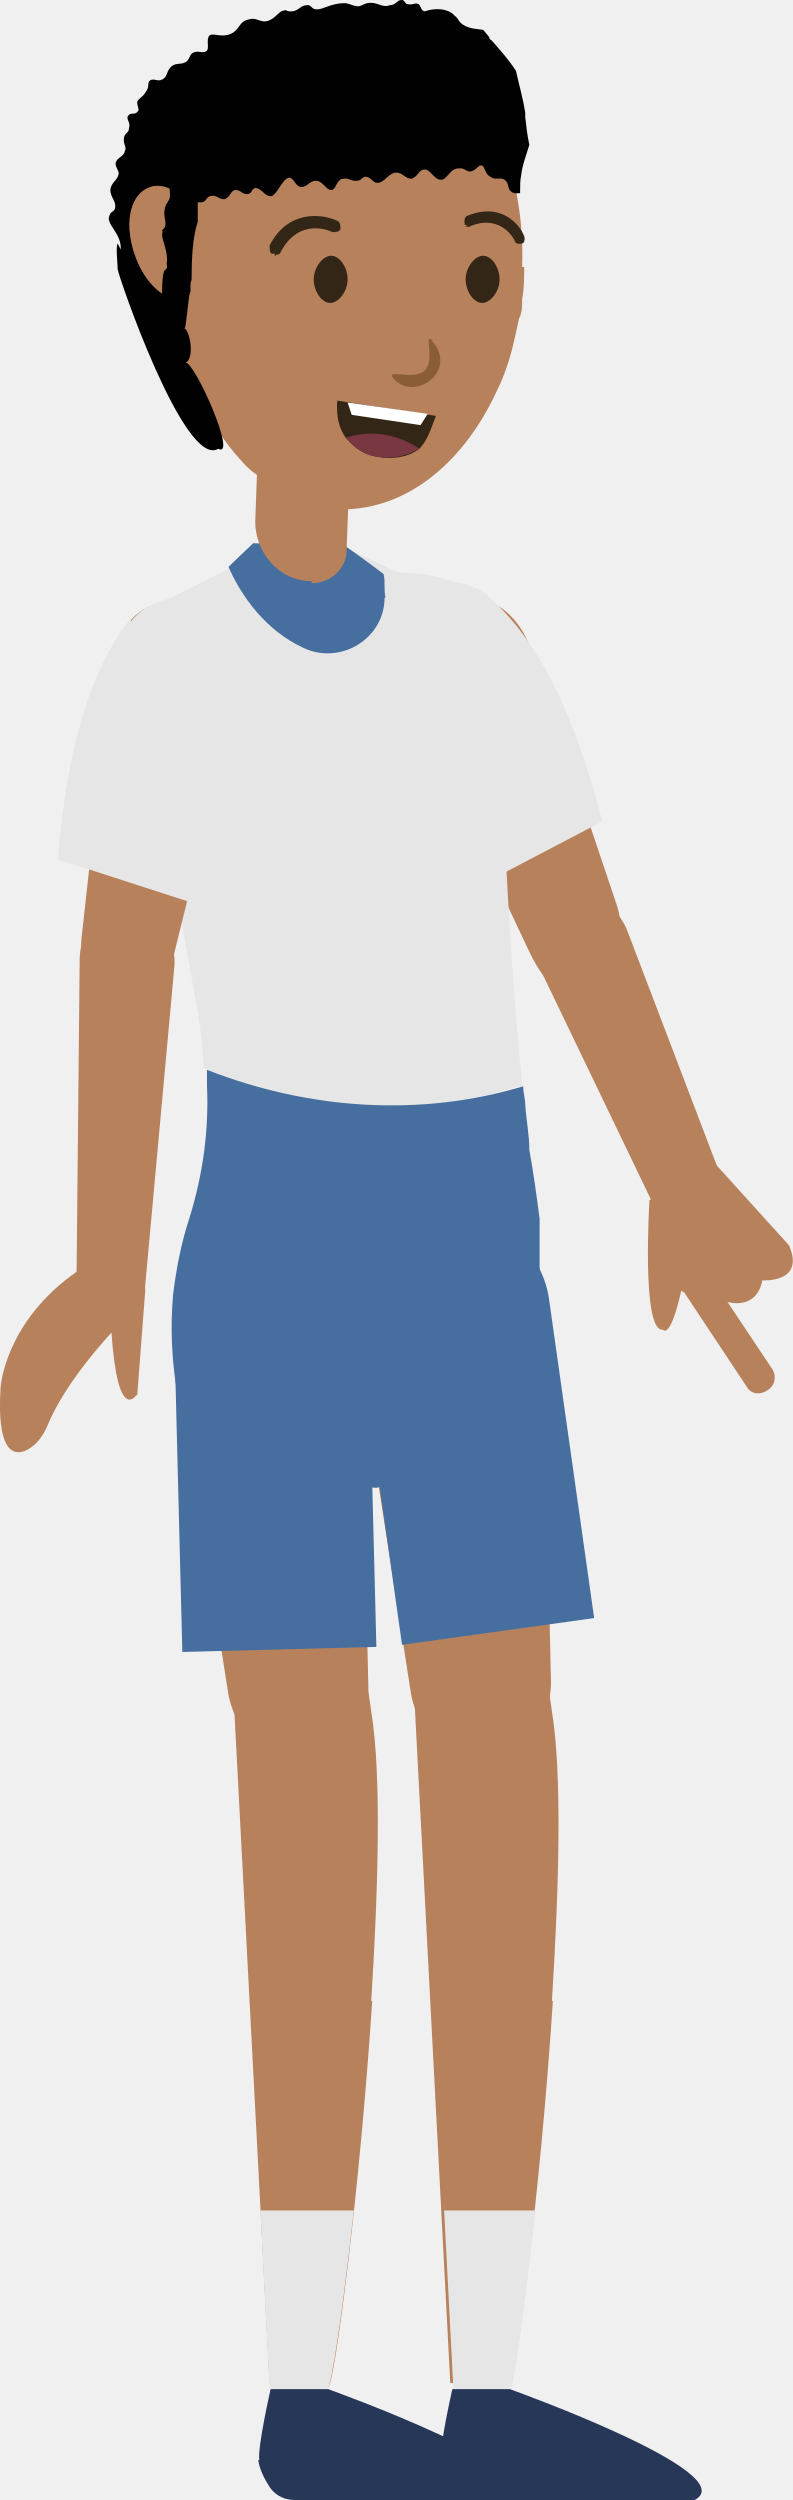
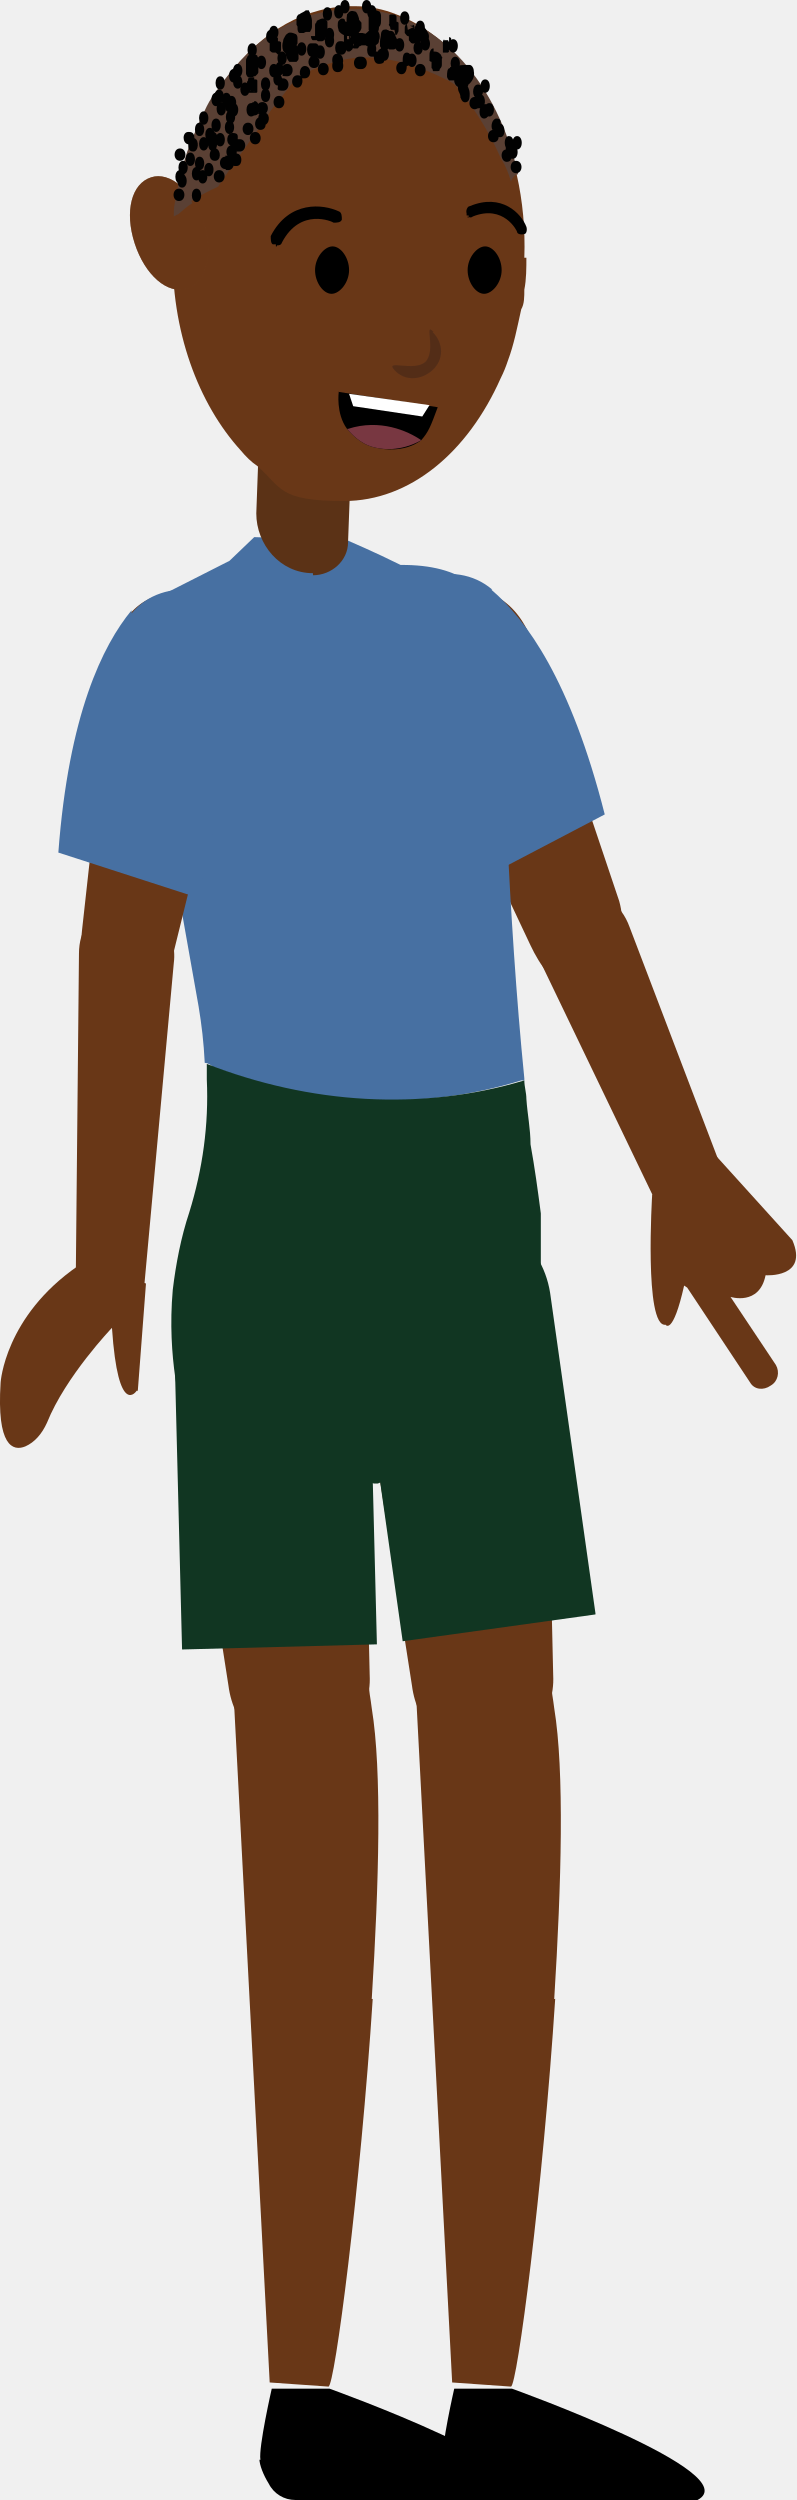
- <svg xmlns="http://www.w3.org/2000/svg" id="Ebene_2" data-name="Ebene 2" viewBox="0 0 77.23 243.51">
+ <svg xmlns="http://www.w3.org/2000/svg" id="Ebene_2" data-name="Ebene 2" viewBox="0 0 77.23 242.5">
  <defs>
    <style>
      .cls-1 {
        fill: #010101;
      }

      .cls-2 {
-         fill: #e7e6e6;
+         fill: #fff;
      }

      .cls-3 {
-         fill: #fff;
+         fill: #113622;
      }

      .cls-4 {
-         fill: #466fa0;
-       }
- 
-       .cls-5 {
-         fill: #603914;
-       }
- 
-       .cls-5, .cls-6 {
+         fill: #3e2318;
+       }
+ 
+       .cls-4, .cls-5 {
        isolation: isolate;
        opacity: .5;
      }

-       .cls-7 {
-         fill: #332616;
+       .cls-6 {
+         fill: #5a4034;
+       }
+ 
+       .cls-7, .cls-5 {
+         fill: #693717;
      }

      .cls-8 {
-         fill: #273758;
-       }
- 
-       .cls-6, .cls-9 {
-         fill: #b7815b;
+         fill: #4770a2;
+       }
+ 
+       .cls-9 {
+         fill: #5b3216;
      }

      .cls-10 {
        fill: #783741;
      }
    </style>
  </defs>
  <g id="Ebene_1-2" data-name="Ebene 1">
    <g id="swahili-boy-right-yay">
      <g>
-         <path class="cls-9" d="M66.66,125.91l6.1,9.2c.4.7,1.3.8,2,.3h0c.7-.4.9-1.3.5-2l-4.4-6.6s2.8.9,3.4-2.1c0,0,4.2.3,2.6-3.4l-7.6-8.4-6,4s-.8,12.9,1.3,12.6c0,0,.7,1.1,1.8-3.8h0l.3.2h0Z" />
-         <path class="cls-9" d="M52.56,90.31h0c-.4,1.5-.4,3.2.3,4.6l13.8,28.7,5.4-4.2-10.9-28.6c-1.6-4.4-7.1-4.7-8.5-.6h0l-.1.1Z" />
-         <path class="cls-9" d="M55.76,96.61h0c3.4,0,5.5-4.3,4.4-8.2l-8.4-25c-1.3-4-4.7-6.1-7.8-4.7h0c-3.5,1.5-5.2,6.9-3.2,11.1l10.8,22.9c.9,1.9,2.3,4,4,4h.2v-.1Z" />
-         <path class="cls-2" d="M47.66,58.21c3.4,2.9,7.7,8.8,11,21.8l-12.6,6.6-1.8-5c-4.3-7.6-7.6-14.6-7.1-19.7.6-4.8,6.9-6.9,10.6-3.7h-.1Z" />
-       </g>
-       <path class="cls-2" d="M50.86,105.61c-.8-8-1.3-16.1-1.7-24.1l-.4-9.1c-.3-6.2,2.3-16.7-9.9-16.6-2.4-1.2-5.2-2.4-5.2-2.4l-9-.3-2.4,2.3-6.7,3.4c-2.4,2.3-2.1,7.2-1.5,10.5l5.2,29.3c.3,1.8.5,3.5.6,5.5.3,0,.6.2.8.4,10.1,3.8,20.1,4.3,29.9,1.3h.3v-.2h0Z" />
-       <g>
-         <g>
-           <path class="cls-9" d="M36.26,194.81c-1.2,18.5-3.7,37.7-4.3,37.7l-5.7-.4-2-38.1-1.5-28.6v-1.2c0-.4,0-.8.2-1.2.7-3,3.5-5.2,6.8-5s6,2.9,6.1,6.1c0,.9.2,1.7.3,2.6,1,6.1.7,17,0,28.2h.1v-.1Z" />
-           <path class="cls-2" d="M34.46,215.31c-1.1,10-2.2,17.4-2.6,17.4h-5.6l-.9-17.4h9.2-.1Z" />
-         </g>
-         <path class="cls-8" d="M25.16,239.51c0,.6.4,1.6.9,2.4.5,1,1.5,1.6,2.6,1.6h21.3c4.9-2.6-18-10.8-18-10.8h-5.6s-1.3,5.7-1.1,6.9h-.2.1v-.1Z" />
-         <g>
-           <path class="cls-9" d="M29.46,170.91h0c3.8-.4,6.6-3.5,6.4-7.4l-.8-34.9c-.7-5-5.2-8.5-10.3-7.8h0c-5,.7-8.5,5.2-7.8,10.3l5.2,33.4c.5,3.9,3.4,6.8,7.2,6.4h.1Z" />
-           <path class="cls-4" d="M36.76,160.41l-19,.5-.8-31.6c0-5,3.9-9.2,9-9.4h.5c5,0,9.3,3.9,9.4,8.9l.8,31.6h.1Z" />
-         </g>
-       </g>
-       <g>
-         <g>
-           <path class="cls-9" d="M53.86,194.81c-1.2,18.5-3.7,37.7-4.3,37.7l-5.7-.4-2-38.1-1.5-28.6v-1.2c0-.4,0-.8.2-1.2.7-3,3.5-5.2,6.8-5s6,2.9,6.1,6.1c0,.9.2,1.7.3,2.6,1,6.1.7,17,0,28.2h.1v-.1Z" />
-           <path class="cls-2" d="M52.16,215.31c-1.1,10-2.2,17.4-2.4,17.4h-5.6l-.9-17.4h9.1-.2Z" />
-         </g>
-         <path class="cls-8" d="M42.86,239.51c0,.6.4,1.6.9,2.4.5,1,1.5,1.6,2.6,1.6h21.3c4.9-2.6-18-10.8-18-10.8h-5.6s-1.3,5.7-1.1,6.9h-.2.1v-.1Z" />
-         <g>
-           <path class="cls-9" d="M47.26,170.91h0c3.8-.4,6.6-3.5,6.4-7.4l-.8-34.9c-.7-5-5.2-8.5-10.3-7.8h0c-5,.7-8.5,5.2-7.8,10.3l5.2,33.4c.5,3.9,3.4,6.8,7.2,6.4h.1Z" />
-           <path class="cls-4" d="M57.86,157.61l-18.7,2.6-4.4-31.1c-.7-5.1,2.9-9.9,8-10.7h0c5.1-.7,9.9,2.9,10.7,8l4.4,31.1h0v.1Z" />
-         </g>
-       </g>
-       <path class="cls-4" d="M52.56,132.71v-4c0-.8,0,0,0-.2v-9.8c-.3-2.3-.6-4.5-1-6.7,0-1.5-.3-2.9-.4-4.4,0-.6-.2-1.2-.2-1.8-10,3-20.8,2.3-30.8-1.6v1.5c.2,4.4-.4,8.7-1.7,12.9-.8,2.4-1.3,5-1.6,7.5-.6,6.7.9,11.8.9,11.8h0l17.7,6.7.9.3h.4l15.8-6.6c0-1.5.2-2.9.3-4.3v-1.3h-.7.3-.2.3Z" />
-       <g>
-         <path class="cls-9" d="M15.66,90.01h0c1,1.1,1.5,2.9,1.3,4.4l-2.9,31.7-6.6-2.1.3-30.5c0-4.6,4.9-6.8,7.7-3.4h.2v-.1Z" />
-         <path class="cls-9" d="M13.76,98.41h0c-3.3.7-6.3-2.9-5.8-7.2l2.9-26.2c.3-4.1,3.3-6.9,6.6-6.3h0c3.9.7,6.4,5.6,5.4,10.3l-6.1,24.7c-.5,2.2-1.5,4.5-3.3,4.7h.3Z" />
-         <path class="cls-2" d="M12.76,60.21c-2.8,3.4-6.1,10.1-7.1,23.5l13.6,4.4,1-5.2c2.9-8.2,5-15.7,3.5-20.6-1.3-4.5-7.9-5.6-11-1.8h0v-.2h0v-.1Z" />
-         <path class="cls-9" d="M13.36,136.01l.8-10.5-6.6-2.1v.4C.46,128.71.06,135.11.06,135.11c-.4,6.2,1.2,6.7,2.4,6.2.9-.4,1.6-1.2,2.1-2.3,1.8-4.5,6.3-9.2,6.3-9.2.6,8.9,2.4,6.1,2.4,6.1h.1v.1Z" />
-       </g>
-       <path class="cls-4" d="M37.46,58.21c0,4-4.3,6.6-7.9,4.9-3.7-1.7-6.1-5.1-7.3-7.9l2.4-2.3,9,.3s1.6,1.1,3.7,2.7c.2.8,0,1.6.2,2.3h-.1Z" />
-       <g>
-         <path class="cls-9" d="M30.36,56.61h0c-3.2,0-5.5-2.8-5.5-5.8l.4-10.9,9,.3-.5,13.4c0,1.8-1.6,3.2-3.4,3.2h0v-.2Z" />
-         <path class="cls-9" d="M51.06,25.91c0,1.1,0,2.2-.2,3.2,0,.7,0,1.4-.3,1.9-.4,1.8-.7,3.4-1.3,5-.2.6-.4,1.1-.7,1.7-3.2,7.2-8.8,11.9-15.2,11.9s-6-1.3-8.4-3.4c-.6-.4-1.1-.9-1.6-1.5-4.1-4.5-6.8-11.6-6.6-19.6.4-13.3,8.2-23.7,17.7-23.5,1.3,0,2.8.3,4,.8,7.4,2.8,12.8,12.4,12.4,23.6h.2v-.1Z" />
-         <g>
-           <path class="cls-7" d="M26.86,24.81c.2,0,.4,0,.5-.3,1.8-3.4,4.9-2,5-1.9.3,0,.7,0,.8-.3,0-.3,0-.7-.3-.8-1.5-.7-4.8-1.1-6.6,2.4,0,.3,0,.7.2.8h.3v.2h.1v-.1Z" />
-           <path class="cls-7" d="M45.36,22.01s.3.2.5,0c3-1.2,4.3,1.4,4.3,1.5,0,.2.4.3.7.2.2,0,.3-.4.2-.7-.5-1.3-2.4-3.3-5.5-2-.2,0-.4.4-.3.7v.2h.2v.2h-.1v-.1Z" />
-           <path class="cls-7" d="M30.56,27.21c0,1.2.8,2.3,1.6,2.3s1.7-1.1,1.7-2.3-.8-2.3-1.6-2.3-1.7,1.1-1.7,2.3Z" />
-           <path class="cls-7" d="M45.36,27.21c0,1.2.8,2.3,1.6,2.3s1.7-1.1,1.7-2.3-.8-2.3-1.6-2.3-1.7,1.1-1.7,2.3Z" />
+         <path class="cls-7" d="M66.66,124.9l6.1,9.2c.4.7,1.3.8,2,.3h0c.7-.4.9-1.3.5-2l-4.4-6.6s2.8.9,3.4-2.1c0,0,4.2.3,2.6-3.4l-7.6-8.4-6,4s-.8,12.9,1.3,12.6c0,0,.7,1.1,1.8-3.8h0l.3.2h0Z" />
+         <path class="cls-7" d="M52.46,89.4h0c-.4,1.5-.4,3.2.3,4.6l13.8,28.7,5.4-4.2-10.9-28.6c-1.6-4.4-7.1-4.7-8.5-.6h-.1v.1Z" />
+         <path class="cls-7" d="M55.66,95.6h0c3.4,0,5.5-4.3,4.4-8.2l-8.4-25c-1.3-4-4.7-6.1-7.8-4.7h0c-3.5,1.5-5.2,6.9-3.2,11.1l10.8,22.9c.9,1.9,2.3,4,4,4h.2v-.1Z" />
+         <path class="cls-8" d="M47.66,57.2c3.4,2.9,7.7,8.8,11,21.8l-12.6,6.6-1.8-5c-4.3-7.6-7.6-14.6-7.1-19.7.6-4.8,6.9-6.9,10.6-3.7h-.1Z" />
+       </g>
+       <path class="cls-8" d="M50.86,104.6c-.8-8-1.3-16.1-1.7-24.1l-.4-9.1c-.3-6.2,2.3-16.7-9.9-16.6-2.4-1.2-5.2-2.4-5.2-2.4l-9-.3-2.4,2.3-6.7,3.4c-2.4,2.3-2.1,7.2-1.5,10.5l5.2,29.3c.3,1.8.5,3.5.6,5.5.3,0,.6.2.8.4,10.1,3.8,20.1,4.3,29.9,1.3h.3v-.2h0Z" />
+       <g>
+         <path class="cls-7" d="M36.16,193.8c-1.2,18.5-3.7,37.7-4.3,37.7l-5.7-.4-2-38.1-1.5-28.6v-1.2c0-.4,0-.8.2-1.2.7-3,3.5-5.2,6.8-5s6,2.9,6.1,6.1c0,.9.2,1.7.3,2.6,1,6.1.7,17,0,28.2h.1v-.1Z" />
+         <path d="M25.16,238.5c0,.6.4,1.6.9,2.4.5,1,1.5,1.6,2.6,1.6h21.3c4.9-2.6-18-10.8-18-10.8h-5.6s-1.3,5.7-1.1,6.9h-.2.1v-.1Z" />
+         <g>
+           <path class="cls-7" d="M29.46,169.9h0c3.8-.4,6.6-3.5,6.4-7.4l-.8-34.9c-.7-5-5.2-8.5-10.3-7.8h0c-5,.7-8.5,5.2-7.8,10.3l5.2,33.4c.5,3.9,3.4,6.8,7.2,6.4h.1Z" />
+           <path class="cls-3" d="M36.66,159.5l-19,.5-.8-31.6c0-5,3.9-9.2,9-9.4h.5c5,0,9.3,3.9,9.4,8.9l.8,31.6h.1Z" />
+         </g>
+       </g>
+       <g>
+         <path class="cls-7" d="M53.86,193.8c-1.2,18.5-3.7,37.7-4.3,37.7l-5.7-.4-2-38.1-1.5-28.6v-1.2c0-.4,0-.8.2-1.2.7-3,3.5-5.2,6.8-5s6,2.9,6.1,6.1c0,.9.2,1.7.3,2.6,1,6.1.7,17,0,28.2h.1v-.1Z" />
+         <path d="M42.86,238.5c0,.6.4,1.6.9,2.4.5,1,1.5,1.6,2.6,1.6h21.3c4.9-2.6-18-10.8-18-10.8h-5.6s-1.3,5.7-1.1,6.9h-.2.1v-.1Z" />
+         <g>
+           <path class="cls-7" d="M47.26,169.9h0c3.8-.4,6.6-3.5,6.4-7.4l-.8-34.9c-.7-5-5.2-8.5-10.3-7.8h0c-5,.7-8.5,5.2-7.8,10.3l5.2,33.4c.5,3.9,3.4,6.8,7.2,6.4h.1,0Z" />
+           <path class="cls-3" d="M57.76,156.6l-18.7,2.6-4.4-31.1c-.7-5.1,2.9-9.9,8-10.7h0c5.1-.7,9.9,2.9,10.7,8l4.4,31.1h0v.1Z" />
+         </g>
+       </g>
+       <path class="cls-3" d="M52.46,131.7v-4c0-.8,0,0,0-.2v-9.8c-.3-2.3-.6-4.5-1-6.7,0-1.5-.3-2.9-.4-4.4,0-.6-.2-1.2-.2-1.8-10,3-20.8,2.3-30.8-1.6v1.5c.2,4.4-.4,8.7-1.7,12.9-.8,2.4-1.3,5-1.6,7.5-.6,6.7.9,11.8.9,11.8h0l17.7,6.7.9.3h.4l15.8-6.6c0-1.5.2-2.9.3-4.3v-1.3h-.7.3-.2.3Z" />
+       <g>
+         <path class="cls-7" d="M15.56,89h0c1,1.1,1.5,2.9,1.3,4.4l-2.9,31.7-6.6-2.1.3-30.5c0-4.6,4.9-6.8,7.7-3.4h.2v-.1Z" />
+         <path class="cls-7" d="M13.76,97.4h0c-3.3.7-6.3-2.9-5.8-7.2l2.9-26.2c.3-4.1,3.3-6.9,6.6-6.3h0c3.9.7,6.4,5.6,5.4,10.3l-6.1,24.7c-.5,2.2-1.5,4.5-3.3,4.7h.3Z" />
+         <path class="cls-8" d="M12.76,59.2c-2.8,3.4-6.1,10.1-7.1,23.5l13.6,4.4,1-5.2c2.9-8.2,5-15.7,3.5-20.6-1.3-4.5-7.9-5.6-11-1.8h0v-.2h0v-.1Z" />
+         <path class="cls-7" d="M13.36,135l.8-10.5-6.6-2.1v.4C.46,127.7.06,134.1.06,134.1c-.4,6.2,1.2,6.7,2.4,6.2.9-.4,1.6-1.2,2.1-2.3,1.8-4.5,6.3-9.2,6.3-9.2.6,8.9,2.4,6.1,2.4,6.1h.1v.1Z" />
+       </g>
+       <g>
+         <path class="cls-9" d="M30.36,55.6h0c-3.2,0-5.5-2.8-5.5-5.8l.4-10.9,9,.3-.5,13.4c0,1.8-1.6,3.2-3.4,3.2h0v-.2Z" />
+         <path class="cls-7" d="M51.06,24.9c0,1.1,0,2.2-.2,3.2,0,.7,0,1.4-.3,1.9-.4,1.8-.7,3.4-1.3,5-.2.6-.4,1.1-.7,1.7-3.2,7.2-8.8,11.9-15.2,11.9s-6-1.3-8.4-3.4c-.6-.4-1.1-.9-1.6-1.5-4.1-4.5-6.8-11.6-6.6-19.6C17.16,10.8,24.96.4,34.46.6c1.3,0,2.8.3,4,.8,7.4,2.8,12.8,12.4,12.4,23.6h.2v-.1Z" />
+         <g>
+           <path d="M26.86,23.8c.2,0,.4,0,.5-.3,1.8-3.4,4.9-2,5-1.9.3,0,.7,0,.8-.3,0-.3,0-.7-.3-.8-1.5-.7-4.8-1.1-6.6,2.4,0,.3,0,.7.2.8h.3v.2h.1v-.1Z" />
+           <path d="M45.36,21s.3.2.5,0c3-1.2,4.3,1.4,4.3,1.5,0,.2.4.3.7.2.2,0,.3-.4.2-.7-.5-1.3-2.4-3.3-5.5-2-.2,0-.4.4-.3.7v.2h.2v.2h-.1v-.1Z" />
+           <path d="M30.56,26.2c0,1.2.8,2.3,1.6,2.3s1.7-1.1,1.7-2.3-.8-2.3-1.6-2.3-1.7,1.1-1.7,2.3Z" />
+           <path d="M45.36,26.2c0,1.2.8,2.3,1.6,2.3s1.7-1.1,1.7-2.3-.8-2.3-1.6-2.3-1.7,1.1-1.7,2.3Z" />
          <g>
-             <path class="cls-7" d="M32.86,39.01s-.3,2.1.8,3.6c.7.8,1.6,1.7,3.2,1.9,0,0,2.3.5,4-.8.7-.8.9-1.3,1.6-3.2l-9.7-1.5h.1Z" />
-             <path class="cls-10" d="M33.66,42.61c.7.8,1.6,1.7,3.2,1.9,0,0,1.9.4,4-.8-1.3-.9-4-2.1-7.1-1.1h-.1Z" />
-             <polygon class="cls-3" points="33.86 39.21 34.26 40.41 40.96 41.41 41.66 40.31 33.86 39.21" />
+             <path d="M32.86,38s-.3,2.1.8,3.6c.7.8,1.6,1.7,3.2,1.9,0,0,2.3.5,4-.8.7-.8.9-1.3,1.6-3.2l-9.7-1.5h.1Z" />
+             <path class="cls-10" d="M33.66,41.6c.7.8,1.6,1.7,3.2,1.9,0,0,1.9.4,4-.8-1.3-.9-4-2.1-7.1-1.1h-.1Z" />
+             <polygon class="cls-2" points="33.86 38.2 34.26 39.4 40.96 40.4 41.66 39.3 33.86 38.2" />
          </g>
-           <path class="cls-5" d="M42.06,33.21c1.1,1.1,1.1,2.7,0,3.7s-2.7,1.1-3.7,0,1.9.2,3-.8c1.1-1.1-.2-4,.8-2.9h-.2.1Z" />
-         </g>
-         <path class="cls-6" d="M25.26,46.11h-.2c-.6-.4-1.1-.9-1.6-1.5-4.1-4.5-6.8-11.6-6.6-19.5.4-13.3,8.2-23.7,17.7-23.5,1.3,0,2.8.3,4,.8-7.5,5.5-20.8,20.4-13.4,43.8h.1v-.1Z" />
-         <path class="cls-1" d="M51.16,11.01c-.2-1.4-.6-2.7-.9-4.1-.7-1.1-1.6-2.1-2.4-3,0,0-.1,0-.2-.2v-.1c-.2-.2-.4-.5-.6-.7-.6-.1-1.6-.1-2.2-.7-.3-.3-.2-.4-.6-.7-.3-.4-1.1-.7-2-.6s-.8.3-1.1.1c-.2-.2-.2-.5-.4-.6-.3-.2-.5.1-1,0-.4,0-.3-.5-.7-.4-.4,0-.5.5-1.1.5-.8.3-1.2-.4-2.2-.2-.4.1-.4.2-.8.3-.6,0-.7-.2-1.3-.3-.3,0-.7,0-1.4.2-.9.3-1,.4-1.4.4-.6,0-.5-.5-1-.4-.6,0-.8.6-1.5.6s-.3-.2-.6-.1c-.6,0-.8.7-1.6,1s-1.1-.4-2-.1c-.9.2-.8,1-1.7,1.4-1,.4-1.8-.2-2.1.2s.1,1.3-.3,1.5-.7-.1-1.2.1c-.4.2-.3.4-.6.8-.5.5-1.1.1-1.6.6s-.3.9-.8,1.2-.8-.1-1.2.1c-.4.2,0,.6-.5,1.2-.3.5-.6.5-.8.9,0,.5.3.8,0,1-.2.3-.7,0-.9.4-.2.3.3.6.1,1.2,0,.5-.5.4-.5,1.1,0,.6.3.7.1,1.1-.1.6-.8.6-.9,1.2,0,.4.2.5.3.9,0,.7-.7.9-.8,1.6-.1.8.7,1.2.4,2-.2.3-.4.2-.5.6-.4.8,1.2,1.7,1.1,3.3l-.3-.6c-.2.4,0,1.9,0,2.5,0,.5,6.5,19.5,9.8,17.5,1.9,1-2.3-8.5-3.2-8.4.3,0-2.5-8.5-2.1-8.5-.1-.5-.3-.7-.2-1.1.1-.5.5-.4.6-1,.2-.4,0-.5,0-1.2.1-.6.4-.6.4-1.2s-.3-.8,0-1c.3-.3,1,0,1.4-.4.5-.3.1-.9.6-1.2h.9c.5-.1.4-.5.8-.6.6-.2.8.3,1.4.3.6-.2.6-.9,1.1-.9s.6.4,1.1.4.4-.5.8-.6c.6,0,.9.8,1.5.8s1.1-1.7,1.8-1.8c.5,0,.6.9,1.2.9s.8-.6,1.4-.6c.7,0,1,.9,1.5.9s.5-1.1,1.2-1.1c.5-.1.6.2,1.2.2s.5-.3.9-.4c.6,0,.7.6,1.2.6.7,0,1-.9,1.8-1,.7,0,.9.6,1.5.6.7-.2.7-.9,1.3-.9s.9,1,1.6,1c.6,0,.8-1,1.6-1.1s.7.3,1.3.3c.6-.2.7-.6,1-.6.4,0,.3.8.9,1.1.5.4.9,0,1.4.3.5.4.2.9.7,1.2.3.2.6.1.8.1,0-.7,0-1.3.1-1.7.1-1,.5-2,.8-3-.2-.9-.3-1.8-.4-2.7v-.4Z" />
-         <g>
-           <path class="cls-9" d="M19.76,22.61c1,2.9.3,5.8-1.6,6.4s-4.1-1.3-5.1-4.4-.3-5.8,1.6-6.4c1.8-.6,4.1,1.3,5.1,4.4Z" />
-           <path class="cls-6" d="M19.76,22.61c1,2.9.3,5.8-1.6,6.4s-4.1-1.3-5.1-4.4-.3-5.8,1.6-6.4c1.8-.6,4.1,1.3,5.1,4.4Z" />
-         </g>
-         <path class="cls-1" d="M15.76,22.51c.1-.2.2-.2.3-.4.2-.6-.2-1,0-1.8.1-.6.5-.7.5-1.3s-.1-.5,0-.8c0-.5.4-.5.5-1v-.9c0-.3.1-.4.2-.5.6,0,1.1,0,1.8.1,0,.4.2.8.2,1.2v4.5c-.5,1.5-.6,3.6-.6,5.6,0,0,0,.2-.1.3v.9c-.2,0-.4,3.6-.6,3.6.5,0,1.2,3.4-.2,3.4-2.2-1.8-2.2-8.7-1.7-9.1.4-.3.1-.4.2-.8.1-1.4-.7-2.3-.4-3h-.1Z" />
+           <path class="cls-4" d="M41.96,32.2c1.1,1.1,1.1,2.7,0,3.7s-2.7,1.1-3.7,0,1.9.2,3-.8c1.1-1.1-.2-4,.8-2.9h-.2.1Z" />
+         </g>
+         <g>
+           <path class="cls-7" d="M19.76,21.6c1,2.9.3,5.8-1.6,6.4s-4.1-1.3-5.1-4.4-.3-5.8,1.6-6.4c1.8-.6,4.1,1.3,5.1,4.4Z" />
+           <path class="cls-5" d="M19.76,21.6c1,2.9.3,5.8-1.6,6.4s-4.1-1.3-5.1-4.4-.3-5.8,1.6-6.4c1.8-.6,4.1,1.3,5.1,4.4Z" />
+         </g>
+         <path class="cls-6" d="M18.66,19.7c-.5.3-.9.7-1.4,1.1,0,0-.1,0-.2.1h0s-.1,0-.2.1c0-.4,0-.9.1-1.3h0c.4-2.3.9-4.5,1.8-6.5.1-.3.3-.7.4-1,.3-.6.6-1.3.9-1.9s.7-1.2,1.1-1.7c.4-.6.8-1.1,1.2-1.6.2-.3.4-.5.6-.7.4-.5.9-.9,1.3-1.4.2-.2.5-.4.7-.6.5-.4,1-.8,1.5-1.1,2.3-1.5,4.9-2.3,7.6-2.3s1,0,1.4,0h.1c7.2.8,12.7,7.2,14.7,16-.3,0-.6.4-.7.7-.2-.7-.5-1.5-.9-2.1,0,0,0-.1-.1-.2-1.2-2.7-2.7-5-4.2-6.8-.3-.4-.7-.6-1.1-.8-5.7-2.8-9.1-2.3-11.4-1.5-1.4.5-2.8.9-3.7,2.1-.6.8-1.3,1.7-1.8,2.3-.2.2-.4.7-.6.9-1.1,1.7-2.9,4-4.6,6.6-.9.4-1.8.9-2.6,1.4l.1.2Z" />
+         <g>
+           <path class="cls-1" d="M39.96,6.5c-.6,0-.6-1.3,0-1.3s.6,1.3,0,1.3h0Z" />
+           <path class="cls-1" d="M33.16,5.3c-.6,0-.6-1.3,0-1.3s.6,1.3,0,1.3h0Z" />
+           <path class="cls-1" d="M32.96,5.3c-.6,0-.6-1.3,0-1.3s.6,1.3,0,1.3h0Z" />
+           <path class="cls-1" d="M27.06,6c.2,0,.3.2.4.4,0-.1.2-.2.4-.2.7,0,.7,1.2,0,1.2s-.4-.1-.4-.3c0,.1-.2.2-.3.2-.6,0-.6-1.3,0-1.3h-.1Z" />
+           <path class="cls-1" d="M30.16,4.2h.4c.5,0,.6,1,.2,1.3.4.3.3,1.1-.3,1.1s-.7-.8-.3-1.1c-.5-.1-.5-1.3,0-1.3h0Z" />
+           <path class="cls-1" d="M33.76,5.1c-.2-.2-.3-.5-.4-.8v-1.1c.1-.3.4-.6.7-.7.3,0,.5.2.6.6v.8s0,.1-.1.2-.3.2-.4.1c0,0-.2,0-.2-.2,0,0-.1-.2-.1-.3,0-.3,0-.6.2-.8.2-.2.4-.2.5,0,.2,0,.3.3.3.5v1c0,.1-.1.3-.2.3h-.3s-.2,0-.3-.2c0,0,0-.2-.1-.3v-.5c.1-.3.3-.5.5-.5h.3c.2,0,.3.3.4.5v.5c0,.1-.2.3-.3.3h-.4c-.1,0-.2-.2-.2-.4h0v.1h0v.1h0v.1h.4c0-.1,0,0,0,0h0q0-.1,0,0l-.7-.9h0c0,.1,0,0,0,0h0c0,.1,0,0,0,0v.2-.1.2-.3.2h0v.2h0v.1h0c0,.1,0,0,0,0h.4v-.2h0v-.2h0v-.2h0v-.2h0v-.1h0v-.1h0l-.1-.2h0c-.2.2-.4.4-.6.7v-.3.2h0v.2h0v.1h0v.1h.4c0-.1,0,0,0,0h0v-.2.2-.2.2-.2.2-.2.2h.1c0,.1.1.3.1.5s0,.4-.1.5-.2.2-.3.2h-.1s-.2-.1-.2-.2h0l.2.3Z" />
+           <path class="cls-1" d="M35.56,3.3h-.1.6-.1v1.3s-.2,0-.3-.1c-.1,0-.3-.2-.3-.3v-.7c0-.2.2-.3.3-.4l.2-.2c.2-.1.4-.2.5-.1.2,0,.3.2.4.4s.1.5,0,.7c0,.1,0,.3-.2.4l-.2.2h-.2s-.2,0-.3-.1c-.2-.2-.2-.4-.2-.7,0-.2.1-.4.2-.5,0-.1.2-.2.3-.2s.3,0,.3.2.1.3.1.5,0,.3-.1.5h0c0-.1,0,0,0,0v-.2h0l-.7-.8h0c0,.1,0,0,0,0h0c0,.1,0,0,0,0v.2h0v.2h0v.2h0v.2h0q0,.1,0,0h0c0,.1,0,0,0,0h.4s-.2,0-.2.2h-.1v-.3h0v-.2h0v-.2h0v-.1h0l-.2-.2h-.1.3c.1,0,.2.1.2.2s.1.3.1.4v.3c0,.1-.2.3-.3.3h-1c-.1,0-.2-.2-.3-.3v-.5c0-.1.1-.3.2-.4h.4l.4.1Z" />
+           <path class="cls-1" d="M36.06,4.2c.4,0,.5.4.4.8h.2c.1,0,0,0,0,0,0-.1.1-.2.3-.3,0,0,0-.1-.1-.2v-.5c0-.2.1-.5.1-.7s.1-.3.2-.4c.1,0,.3-.1.4,0,0,0,.1,0,.2.1h.1c.1,0,.2,0,.3.1.1.1.2.3.2.4h0s.1.2.2.4c0,.3,0,.5-.1.7,0,.1-.2.2-.3.2h-.4l-.1-.1h0v.1h-.1c.3.3.2,1.1-.3,1.1s0,0,0,0c0,.2-.2.3-.5.3-.4,0-.5-.4-.5-.7h-.2c-.6,0-.6-1.3,0-1.3Z" />
+           <path class="cls-1" d="M36.26,2.1v-.3.2h0v.2h0v.1h0q0,.1.1.2h.1-.5s-.1,0-.2-.1h0v-.9h0c0-.2.1-.3.2-.3h.4s.2,0,.2.1c0,0,.2.2.2.3v1.1q0,.2-.1.4h0l-.1.1h-.5s-.1,0-.2-.1c0,0,0-.1-.1-.2v-.6c0-.2.1-.3.2-.4h.4-.3c0,.1,0,0,0,0h0c0,.1,0,0,0,0v.2-.1.2-.2.2-.1.2h0c0,.1,0,0,0,0h0c0,.1,0,0,0,0h.3v-1.3s.2,0,.4.1c.1,0,.2.3.2.4v.5c0,.2,0,.3-.1.5,0,0,0,.1-.2.1h-.2c-.1,0-.2,0-.3-.2s-.1-.3-.1-.5h0l.2.2Z" />
+           <path class="cls-1" d="M34.26,2.7c-.1,0-.3,0-.4-.2,0,0-.2-.2-.2-.3-.1-.3,0-.6,0-.8.2-.3.4-.4.7-.3.2,0,.3.2.4.5.1.2.1.5,0,.8,0,.2-.1.4-.2.6,0,0,0,.1-.1.2s-.1.1-.2.1c-.2.1-.3.2-.5.2-.3,0-.7-.2-.9-.5,0-.1-.1-.3-.1-.5s0-.4.1-.5.2-.2.3-.2.3,0,.3.2c0,0,0,.1.1.1h.2-.1.2-.1.2-.1.2-.1.2v.2-.1.2-.1.2h0v.2h0c0,.1,0,0,0,0h0c0,.1,0,0,0,0h.4v-.1h0c0-.1,0,0,0,0v-.2h0v-.2h0v-.2h0v-.1h0c0-.1,0,0,0,0h0c0-.1,0,0,0,0h-.1.3c.1,0,.2.2.3.3v.5c0,.1-.1.3-.2.4-.1,0-.2.1-.4,0h0l-.2-.4Z" />
+           <path class="cls-1" d="M30.56,3.5v-.4h0v-.7q0-.1.1-.2c.1-.1,0-.1.1-.2h0c.2-.1.4-.2.5-.2h.2c.1,0,.2.2.3.3v1s0,.1-.1.2l-.2.2h-.5s-.2-.2-.2-.3v-.5h0v-.3c0-.2,0-.3.2-.4l.1-.1h.5l.1.1s0,.1.1.2v1c0,.2-.2.4-.2.5,0,0,0,.1-.1.2l-.2.1h-.4c-.1,0-.2-.2-.2-.4v-.5c.1-.2.2-.4.3-.6v.2-.1.2h0v.2h0v.2h0v.1h0c0,.1,0,0,0,0h.4c0-.1,0,0,0,0h0c0-.1,0,0,0,0v-.2.1-.2.1-.2h0v-.2h0v-.1h0c0-.1,0,0,0,0h-.4c0,.1,0,0,0,0h0c0,.1,0,0,0,0v.2-.2.2h0v.2h0v.2h0v.1h0q0,.1,0,0h.3-.2.1-.1c0-.1,0,0,0,0h0c0-.1,0,0,0,0v-.2.1-.2.2-.2.6c0,.1-.2.3-.3.3h-.4c-.1,0-.2-.2-.2-.4h.4Z" />
+           <path class="cls-1" d="M39.56,2.9l.4-.2s.1,0,.2-.1c.1,0,.2-.1.4-.2.2,0,.5.1.6.4s0,.8-.1,1-.3.3-.5.3-.4.2-.6.1c-.1,0-.2-.2-.3-.3v-.5c0-.2.1-.4.3-.5s.3-.2.4-.3c.2-.1.5-.1.7,0s.3.3.4.5c.2.2.2.7,0,.9-.2.2-.5.3-.7,0,0-.1-.2-.3-.3-.4h0c0,.1,0,0,0,0h.3c-.1,0-.2,0-.3.1h.1-.2c0-.1,0,0,0,0h0v-.3h0v-.4h0s0-.2-.1-.3h0l-.5-.2c.1,0,.3,0,.4-.1h-.1.1c0,.1,0,0,0,0h0q0,.1,0,0v.2h0v.2h0v.2h0v.2h0q0,.1,0,0h0c0,.1,0,0,0,0h.4c-.2,0-.4.2-.6.3-.1,0-.2.1-.4,0-.1,0-.2-.2-.3-.3v-.5c0-.2.1-.3.2-.4h0l.1.6Z" />
+           <path class="cls-1" d="M42.06,5c.2,0,.4,0,.6.2l.1.1h0s0,.1.1.2,0,.2,0,.2v.5c0,.2,0,.3-.2.5h0c0,.1,0,.2-.2.2h-.4c-.1,0,0,0-.1-.1v-.1s0-.2-.1-.3v-.2h0v-.6s0-.1.1-.2l.1-.1.2-.1h.4l.1.1c.1.1,0,.1,0,.1v.2h0v.6h0s0,.1-.1.2l-.2.2h0s-.1,0-.2.1h-.3l-.1-.1v-.8c0-.1,0-.3.1-.4l.2-.2h.4s.1,0,.2.1c0,0,0,.1.1.2v.7c0,.1-.1.2-.2.2h0c0-.1,0,0,0,0h0v-.3h0v-.2h0v-.2h0v-.2h0v-.1h0v-.1h-.4.1c0,.1,0,0,0,0h0c0,.1,0,0,0,0v.2h0v.2h0v.2h0v.2h0v.1h0q0,.1,0,0h.4-.2c0-.1,0,0,0,0h0v-.3h0v-.2h0v-.2h0v-.2h0v-.1h0c0-.1,0,0,0,0h-.4c0,.1,0,0,0,0h0c0,.1,0,0,0,0v.2h0v.2h0v.2h0v.2h0c0,.1,0,0,0,0h0c0,.1,0,0,0,0h.1-.2.1-.3s-.1,0-.2-.1v-.5c0-.2,0-.3.1-.5s.2-.2.3-.2h0v.3Z" />
+           <path class="cls-1" d="M43.66,6.5c.5-.1,1-.2,1.5-.2s.2,0,.4,0,.4.3.4.6c.1.5-.1.9-.4,1.2-.4.4-1.3.7-1.5-.2,0-.4,0-.8.2-1.1.2-.3.6-.5.9-.2.2.2.2.5.3.8v.6c0,.4-.3.8-.6.9l.2-1.1c.2.4.5.8.5,1.3,0,.3,0,.7-.3.8s-.5-.1-.6-.5c0-.2-.1-.4-.2-.6v-.5c0-.1.2-.3.3-.3.3,0,.5.1.6.5,0,.2.1.4.2.6l-.9.4v-.1h0v-.2h0s0-.1-.1-.2c-.1-.2-.2-.4-.1-.7,0-.2.2-.4.3-.5h0s0,.1,0,0c0,0,0-.2,0,0,0,.1,0,0,0,0v-.1.2-.5.2h0c0,.2.1.3.2.3h.2s0-.1,0,0h0s0-.1,0,0h0v-.2.1-.2h0c0-.1-.1-.2-.2-.3h-.1.2-.1.2v-.1s0,.1,0,0q0,.1,0,0v.2h0v.2c0-.1,0,0,0,.2h.2-1.1.1-.8s-.2-.2-.2-.4c0-.3,0-.8.3-.8h0v-.1Z" />
+           <path class="cls-1" d="M28.96,5.7c0,.1-.1.2-.2.3h-.7c-.2-.2-.3-.5-.4-.9v-.7c0-.3.2-.7.5-.8.2,0,.5,0,.6.3v.7c0,.3-.2.6-.4.7-.2.1-.3.2-.5,0s-.3-.2-.4-.4c-.1-.3-.1-.6,0-.9,0-.2.1-.3.2-.5s.2-.2.3-.3c.2-.1.5,0,.7.1.1,0,.2.2.2.4v.5c0,.1-.2.3-.3.3h-.4.2-.1.2c0-.1,0,0,0,0h0c0-.1,0,0,0,0v-.2.1-.2.1-.2.1-.2h0q0-.1,0,0h0c0-.1,0,0,0,0h-.4c0,.1,0,0,0,0h0c0,.1,0,0,0,0v.2-.1.2-.1.2h0v.2h0v.1h.4c0-.1,0,0,0,0h0v.1-.2.3-.2.3-.2.1-.2h0v-.1h0c0-.1,0,0,0,0h-.4c0,.1,0,0,0,0h0s.2-.1.3-.2h.4c.1,0,.2.2.2.4v.5h0v.4Z" />
+           <path class="cls-1" d="M23.86,6.6v-.6c0-.1.1-.3.2-.3.2-.2.5-.2.7,0s.3.5.3.8v.5h0s0,.1-.1.2l-.2.2h-.4c-.1,0-.2,0-.3-.1-.1-.1-.2-.2-.2-.3v-1.1c0-.1,0-.2.1-.3,0-.1.1-.2.2-.3h.6s.1,0,.2.1c0,0,0,.1.1.2v.5c0,.1-.1.3-.2.4h-.4.3c0-.1,0,0,0,0h0c0-.1,0,0,0,0v-.2.1-.2.2-.2.2-.2.2h0c0-.1,0,0,0,0h0c0-.1,0,0,0,0h-.4c0,.1,0,0,0,0h0c0,.1,0,0,0,0v.2h0v.2h0v.2h0v.2h0q0,.1,0,0h0c0,.1,0,0,0,0h.4c0-.1,0,0,0,0h0q0-.1,0,0v-.2h0v-.2h0v-.2h0v.6c0,.1-.2.3-.3.3h-.4s-.2-.2-.2-.4h0v-.5Z" />
+           <path class="cls-1" d="M26.76,5.1h.1-.4c-.1,0-.2-.1-.3-.2v-.2h0v-1.1s0-.1.1-.2h.5c0,.1.1.2.2.3v.6h0v-.1.2-.2h0v-.2h0q0-.1,0,0h0c0-.1,0,0,0,0h-.3.4s.1,0,.2.1v.7c0,.1,0,.2-.1.3h0c0,.2-.2.2-.2.2h0l-.2-.2Z" />
+           <path class="cls-1" d="M28.96,2.5l.3-.9.5,1h.1-.5c0-.1,0,0,0,0h0v-.3h0v-.2h0v-.2h0v-.1h0v-.1h0s.2,0,.3.1h-.1.2-.3q0,.1,0,0h0v.3h0v.2-.9s0-.1.2-.1h.2c.1,0,.2,0,.3.2,0,.1.1.3.1.5v.6c0,.2-.1.3-.2.5h-.5s-.2,0-.3-.2c0,0-.1,0-.2-.1-.1,0-.2-.2-.3-.4v-.2c0-.1,0-.4,0-.2v-.2c0-.2.1-.3.2-.4,0,0,.1,0,.2-.1.2-.1.4-.2.5-.3h.3c0,.1.1.2.1.2v.8l-.3.9s0,.1-.1.2l-.2.1h-.4c-.1,0-.2-.2-.2-.4v-.5h0l.1.2Z" />
+           <path class="cls-1" d="M38.26,2.9h-.3l-.1-.1h0c0-.1,0-.2-.1-.3s0-.2,0-.2h0v-.8s0-.1.2-.1h.3s.2.1.2.2h0v.5h0v.1-.2.1h0c0-.1,0,0,0,0h0c0-.1,0,0,0,0h-.2.2s.1,0,.2.1v.7c0,.1,0,.2-.1.3h0c0,.2-.2.2-.2.2h0l-.1-.5Z" />
+           <path class="cls-1" d="M43.16,5.1h-.2v-.8h0v-.2s0-.1.1-.1v-.1h.4l.1.2h0v.3h0v.2h0v.2h0v.2l-.1.1h-.4s-.1,0-.1-.2v-.8h0c0-.2.1-.3.2-.3h.3-.4c0,.1,0,0,0,0h0v.3h0v.2h0v.2h0v.2h.1v.2h.4v-.2h0v-.3h0v-.2h0v-.2h0v-.2h0v-.2h-.2.2s.1,0,.2.1v.7c0,.1,0,.2-.1.3h0c0,.2-.2.2-.2.2h0l-.3.2Z" />
+           <path class="cls-1" d="M38.86,6h.2c0-.4,0-.9.4-.9.6,0,.6,1.3,0,1.3s0,0,0,0c0,.3-.1.8-.5.8-.7,0-.7-1.2,0-1.2h-.1Z" />
+           <path class="cls-1" d="M24.66,7.7h.2l.1.1h0v.9h0v.2s0,.1-.1.1h-.7l-.1-.1s-.1-.2-.1-.3v-.6s0-.1.1-.2h0l.1-.1h.5s.1,0,.1.2v.7h0c0,.2-.1.3-.2.3h.1c0-.1,0,0,0,0h0c0-.1,0,0,0,0v-.2h0v-.2h0v-.2h0v-.2h0v-.1h0q0-.1,0,0h-.4c0,.1,0,0,0,0h0q0,.1,0,0v.2h0v.2h0v.2h0v.2h0q0,.1,0,0h0c0,.1,0,0,0,0h.1s-.1,0-.2-.1c0,0,0-.1-.1-.2v-.8c0-.1.1-.2.2-.2h.4v.2Z" />
+           <path class="cls-1" d="M26.86,7c.3,0,.4.3.5.6h.1c.7,0,.7,1.2,0,1.2s-.5-.2-.5-.5h0c-.6,0-.6-1.3,0-1.3h-.1Z" />
+           <path class="cls-1" d="M26.56,7.5c-.6,0-.6-1.3,0-1.3s.6,1.3,0,1.3h0Z" />
+           <path class="cls-1" d="M31.96,4c-.6,0-.6-1.3,0-1.3s.6,1.3,0,1.3h0Z" />
+           <path class="cls-1" d="M31.96,4.6c-.6,0-.6-1.3,0-1.3s.6,1.3,0,1.3h0Z" />
+           <path class="cls-1" d="M31.76,2c-.6,0-.6-1.3,0-1.3s.6,1.3,0,1.3h0Z" />
+           <path class="cls-1" d="M47.46,11.3c-.6,0-.6-1.3,0-1.3s.6,1.3,0,1.3h0Z" />
+           <path class="cls-1" d="M47.76,12.6c-.2-.4,0-1.1.4-1.1s.4.2.4.5c.5.1.5,1.3,0,1.3s-.1,0-.2,0c0,.3-.2.5-.5.5-.7,0-.7-1.2,0-1.2h-.1Z" />
+           <path class="cls-1" d="M47.06,11.4c-.6,0-.6-1.3,0-1.3s.6,1.3,0,1.3h0Z" />
+           <path class="cls-1" d="M46.96,11.5c-.6,0-.6-1.3,0-1.3s.6,1.3,0,1.3h0Z" />
+           <path class="cls-1" d="M46.06,9.4c-.3-.3-.2-1.2.3-1.2s.6.7.4,1c.4.2.4,1.3-.2,1.3s-.1,0-.2,0c0,0-.2.1-.3.1-.7,0-.7-1.2,0-1.2h0Z" />
+           <path class="cls-1" d="M23.76,9.3c-.6,0-.6-1.3,0-1.3s.6,1.3,0,1.3h0Z" />
+           <path class="cls-1" d="M22.36,12c-.6,0-.6-1.3,0-1.3s.6,1.3,0,1.3h0Z" />
+           <path class="cls-1" d="M22.26,10.9c-.6,0-.6-1.3,0-1.3s.6,1.3,0,1.3h0Z" />
+           <path class="cls-1" d="M21.96,10.3c-.6,0-.6-1.3,0-1.3s.6,1.3,0,1.3h0Z" />
+           <path class="cls-1" d="M21.46,11.2c-.6,0-.6-1.3,0-1.3s.6,1.3,0,1.3h0Z" />
+           <path class="cls-1" d="M24.66,9.8c.2,0,.3.1.4.3,0-.1.2-.2.4-.2.7,0,.7,1.2,0,1.2s-.3-.1-.4-.2c0,.2-.2.3-.4.3-.6,0-.6-1.3,0-1.3v-.1Z" />
+           <path class="cls-1" d="M20.96,10.3c-.6,0-.6-1.3,0-1.3s.6,1.3,0,1.3h0Z" />
+           <path class="cls-1" d="M22.66,8c-.6,0-.6-1.3,0-1.3s.6,1.3,0,1.3h0Z" />
+           <path class="cls-1" d="M23.06,8.6c-.6,0-.6-1.3,0-1.3s.6,1.3,0,1.3h0Z" />
+           <path class="cls-1" d="M25.76,8.8c-.6,0-.6-1.3,0-1.3s.6,1.3,0,1.3h0Z" />
+           <path class="cls-1" d="M38.76,5c-.6,0-.6-1.3,0-1.3s.6,1.3,0,1.3h0Z" />
+           <path class="cls-1" d="M31.06,5.7c-.6,0-.6-1.3,0-1.3s.6,1.3,0,1.3h0Z" />
+           <path class="cls-1" d="M27.36,6.3c-.6,0-.6-1.3,0-1.3s.6,1.3,0,1.3h0Z" />
+           <path class="cls-1" d="M20.56,13.3c.5,0,.6.7.4,1.1.5.2.5,1.2-.1,1.2s-.6-.7-.4-1c-.4-.2-.4-1.3.2-1.3h-.1Z" />
+           <path class="cls-1" d="M20.46,14.2c-.6,0-.6-1.3,0-1.3s.6,1.3,0,1.3h0Z" />
+           <path class="cls-1" d="M20.36,13.7c-.6,0-.6-1.3,0-1.3s.6,1.3,0,1.3h0Z" />
+           <path class="cls-1" d="M19.76,12.1c-.6,0-.6-1.3,0-1.3s.6,1.3,0,1.3h0Z" />
+           <path class="cls-1" d="M19.36,13.2c-.6,0-.6-1.3,0-1.3s.6,1.3,0,1.3h0Z" />
+           <path class="cls-1" d="M19.76,14.6c-.6,0-.6-1.3,0-1.3s.6,1.3,0,1.3h0Z" />
+           <path class="cls-1" d="M21.36,14.2c-.6,0-.6-1.3,0-1.3s.6,1.3,0,1.3h0Z" />
+           <path class="cls-1" d="M49.06,14.4v-.1c-.2-.4-.1-1.1.3-1.1s.5.5.4.9c.6,0,.6,1.3,0,1.3s-.2,0-.2,0c0,.2-.2.3-.4.3-.6,0-.7-1.1-.1-1.2v-.1Z" />
+           <path class="cls-1" d="M40.56,5.3c-.6,0-.6-1.3,0-1.3s.6,1.3,0,1.3h0Z" />
+           <path class="cls-1" d="M19.66,17.8c-.6,0-.6-1.3,0-1.3s.6,1.3,0,1.3h0Z" />
+           <path class="cls-1" d="M19.36,16.5c-.6,0-.6-1.3,0-1.3s.6,1.3,0,1.3h0Z" />
+           <path class="cls-1" d="M19.06,17.5c-.6,0-.6-1.3,0-1.3s.6,1.3,0,1.3h0Z" />
+           <path class="cls-1" d="M17.76,16.9c-.6,0-.6-1.3,0-1.3s.6,1.3,0,1.3h0Z" />
+           <path class="cls-1" d="M19.06,19.6c-.6,0-.6-1.3,0-1.3s.6,1.3,0,1.3h0Z" />
+           <path class="cls-1" d="M18.46,16.1c-.6,0-.6-1.3,0-1.3s.6,1.3,0,1.3h0Z" />
+           <path class="cls-1" d="M17.66,18.2c-.6,0-.6-1.3,0-1.3s.6,1.3,0,1.3h0Z" />
+           <path class="cls-1" d="M44.16,6.8c-.6,0-.6-1.3,0-1.3s.6,1.3,0,1.3h0Z" />
+           <path class="cls-1" d="M41.26,4.9c-.6,0-.6-1.3,0-1.3s.6,1.3,0,1.3h0Z" />
+           <path class="cls-1" d="M29.26,5.4c-.6,0-.6-1.3,0-1.3s.6,1.3,0,1.3h0Z" />
+           <path class="cls-1" d="M25.36,6.7c-.6,0-.6-1.3,0-1.3s.6,1.3,0,1.3h0Z" />
+           <path class="cls-1" d="M22.46,10.6c-.6,0-.6-1.3,0-1.3s.6,1.3,0,1.3h0Z" />
+           <path class="cls-1" d="M22.66,11.3c-.6,0-.6-1.3,0-1.3s.6,1.3,0,1.3h0Z" />
+           <path class="cls-1" d="M20.96,12.8c-.6,0-.6-1.3,0-1.3s.6,1.3,0,1.3h0Z" />
+           <path class="cls-1" d="M24.36,11.3c-.6,0-.6-1.3,0-1.3s.6,1.3,0,1.3h0Z" />
+           <g>
+             <path class="cls-1" d="M47.06,9c-.6,0-.6-1.3,0-1.3s.6,1.3,0,1.3h0Z" />
+             <path class="cls-1" d="M40.76,3.3c-.6,0-.6-1.3,0-1.3s.6,1.3,0,1.3h0Z" />
+             <path class="cls-1" d="M36.06,1.8c-.6,0-.6-1.3,0-1.3s.6,1.3,0,1.3h0Z" />
+             <path class="cls-1" d="M35.56,1.3c-.6,0-.6-1.3,0-1.3s.6,1.3,0,1.3h0Z" />
+             <path class="cls-1" d="M26.56,3.8c-.6,0-.6-1.3,0-1.3s.6,1.3,0,1.3h0Z" />
+             <path class="cls-1" d="M26.26,4.2c-.6,0-.6-1.3,0-1.3s.6,1.3,0,1.3h0Z" />
+             <path class="cls-1" d="M21.26,10c-.6,0-.6-1.3,0-1.3s.6,1.3,0,1.3h0Z" />
+             <path class="cls-1" d="M23.06,7.5c-.6,0-.6-1.3,0-1.3s.6,1.3,0,1.3h0Z" />
+             <path class="cls-1" d="M24.46,5.5c-.6,0-.6-1.3,0-1.3s.6,1.3,0,1.3h0Z" />
+             <path class="cls-1" d="M43.96,5.1c-.6,0-.6-1.3,0-1.3s.6,1.3,0,1.3h0Z" />
+             <path class="cls-1" d="M50.16,14.5c-.6,0-.6-1.3,0-1.3s.6,1.3,0,1.3h0Z" />
+             <path class="cls-1" d="M21.36,8.7c-.6,0-.6-1.3,0-1.3s.6,1.3,0,1.3h0Z" />
+             <path class="cls-1" d="M39.26,2.4c-.6,0-.6-1.3,0-1.3s.6,1.3,0,1.3h0Z" />
+             <path class="cls-1" d="M33.46,1.3c-.6,0-.6-1.3,0-1.3s.6,1.3,0,1.3h0Z" />
+             <path class="cls-1" d="M32.86,1.8c-.6,0-.6-1.3,0-1.3s.6,1.3,0,1.3h0Z" />
+             <path class="cls-1" d="M20.66,14.1c-.6,0-.6-1.3,0-1.3s.6,1.3,0,1.3h0Z" />
+             <path class="cls-1" d="M18.36,12.8c.4,0,.5.3.5.6.5.2.4,1.3-.1,1.3s-.5-.4-.5-.7c-.6-.1-.6-1.2,0-1.2h.1Z" />
+             <path class="cls-1" d="M25.76,9.9c-.6,0-.6-1.3,0-1.3s.6,1.3,0,1.3h0Z" />
+             <path class="cls-1" d="M22.26,13c-.6,0-.6-1.3,0-1.3s.6,1.3,0,1.3h0Z" />
+             <path class="cls-1" d="M20.26,17.1c-.6,0-.6-1.3,0-1.3s.6,1.3,0,1.3h0Z" />
+             <path class="cls-1" d="M17.46,17.8c-.6,0-.6-1.3,0-1.3s.6,1.3,0,1.3h0Z" />
+           </g>
+           <path class="cls-1" d="M24.06,11.9c.7,0,.7,1.2,0,1.2s-.7-1.2,0-1.2Z" />
+           <path class="cls-1" d="M21.86,15.1h.2c-.2-.3-.1-.9.3-1-.5-.2-.4-1.2.2-1.2s.5.3.5.6h.2c.7,0,.7,1.2,0,1.2s-.2,0-.3-.1v.3c.6,0,.6,1.2,0,1.2s-.2,0-.3-.1c0,.2-.2.5-.5.5s-.2,0-.3-.1c-.7,0-.7-1.2,0-1.2v-.1Z" />
+           <path class="cls-1" d="M21.26,16.5c.7,0,.7,1.2,0,1.2s-.7-1.2,0-1.2Z" />
+           <path class="cls-1" d="M28.86,7.3c.1,0,.2,0,.3.1-.2-.4,0-1,.4-1,.7,0,.7,1.2,0,1.2s-.2,0-.3-.1c.2.4,0,1-.4,1-.7,0-.7-1.2,0-1.2Z" />
+           <path class="cls-1" d="M32.76,5.2c.4,0,.6.5.5.9.1.4,0,.9-.5.9s-.6-.5-.5-.9c-.1-.4,0-.9.5-.9Z" />
+           <path class="cls-1" d="M34.86,5.5h.2c.7,0,.7,1.2,0,1.2s0,0-.1,0h-.1c-.7,0-.7-1.2,0-1.2Z" />
+           <path class="cls-1" d="M40.76,6.2c.7,0,.7,1.2,0,1.2s-.7-1.2,0-1.2Z" />
+           <path class="cls-1" d="M31.36,6.1c.7,0,.7,1.2,0,1.2s-.7-1.2,0-1.2Z" />
+           <path class="cls-1" d="M25.06,11.4c0-.3.2-.5.5-.5.6,0,.7.9.2,1.2,0,.3-.2.5-.5.5-.6,0-.7-.9-.2-1.2Z" />
+           <path class="cls-1" d="M24.76,12.8c.7,0,.7,1.2,0,1.2s-.7-1.2,0-1.2Z" />
+           <path class="cls-1" d="M17.36,18.3c.7,0,.7,1.2,0,1.2s-.7-1.2,0-1.2Z" />
+           <path class="cls-1" d="M27.06,9.3c.7,0,.7,1.2,0,1.2s-.7-1.2,0-1.2Z" />
+           <path class="cls-1" d="M50.06,15.6c.7,0,.7,1.2,0,1.2s-.7-1.2,0-1.2Z" />
+           <path class="cls-1" d="M17.46,14.4c.7,0,.7,1.2,0,1.2s-.7-1.2,0-1.2Z" />
+         </g>
      </g>
    </g>
  </g>
</svg>
